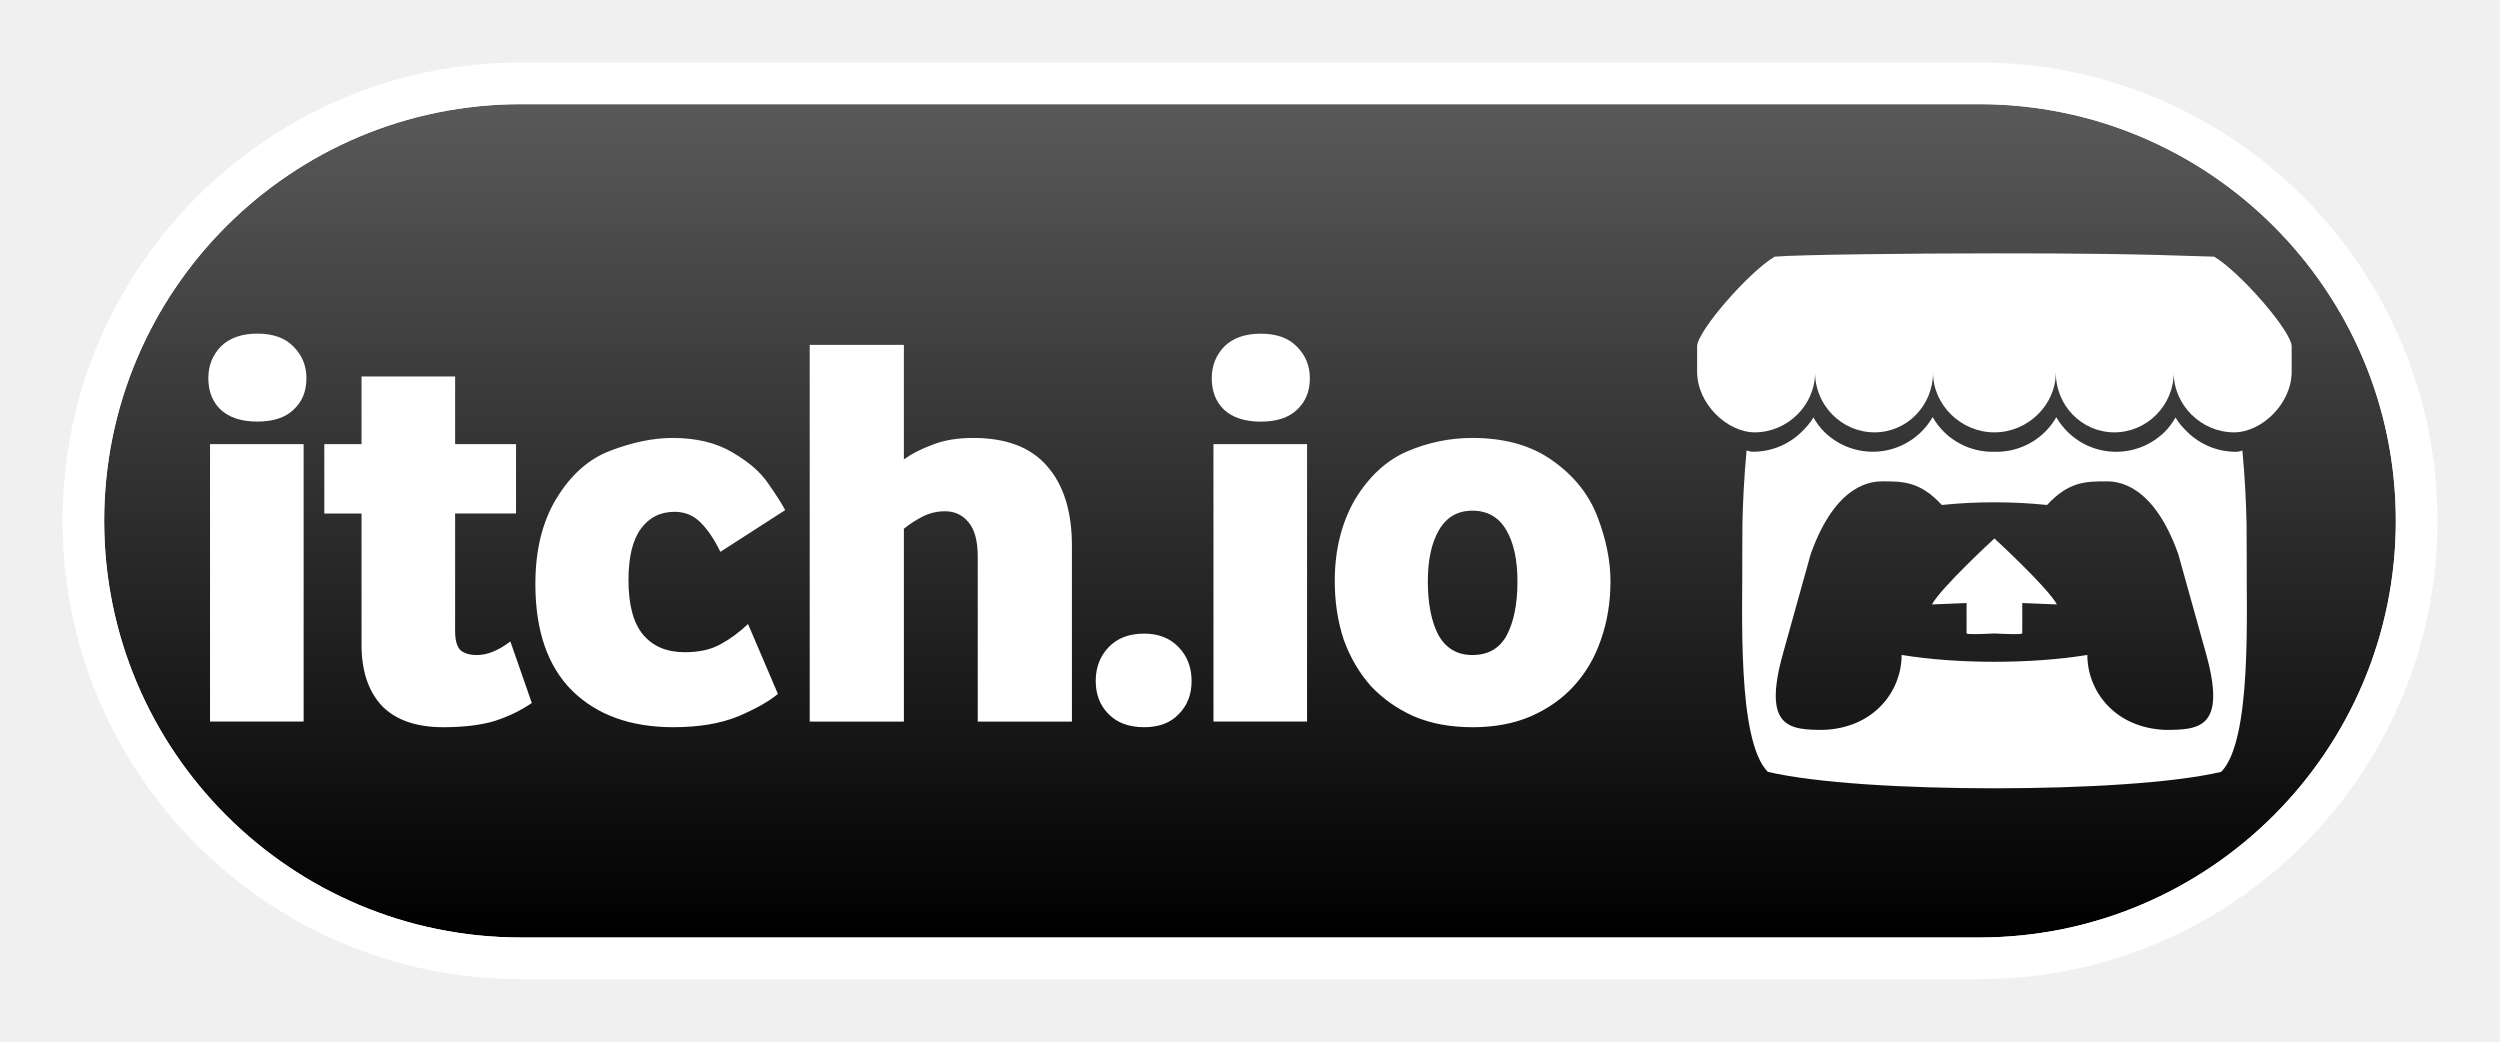
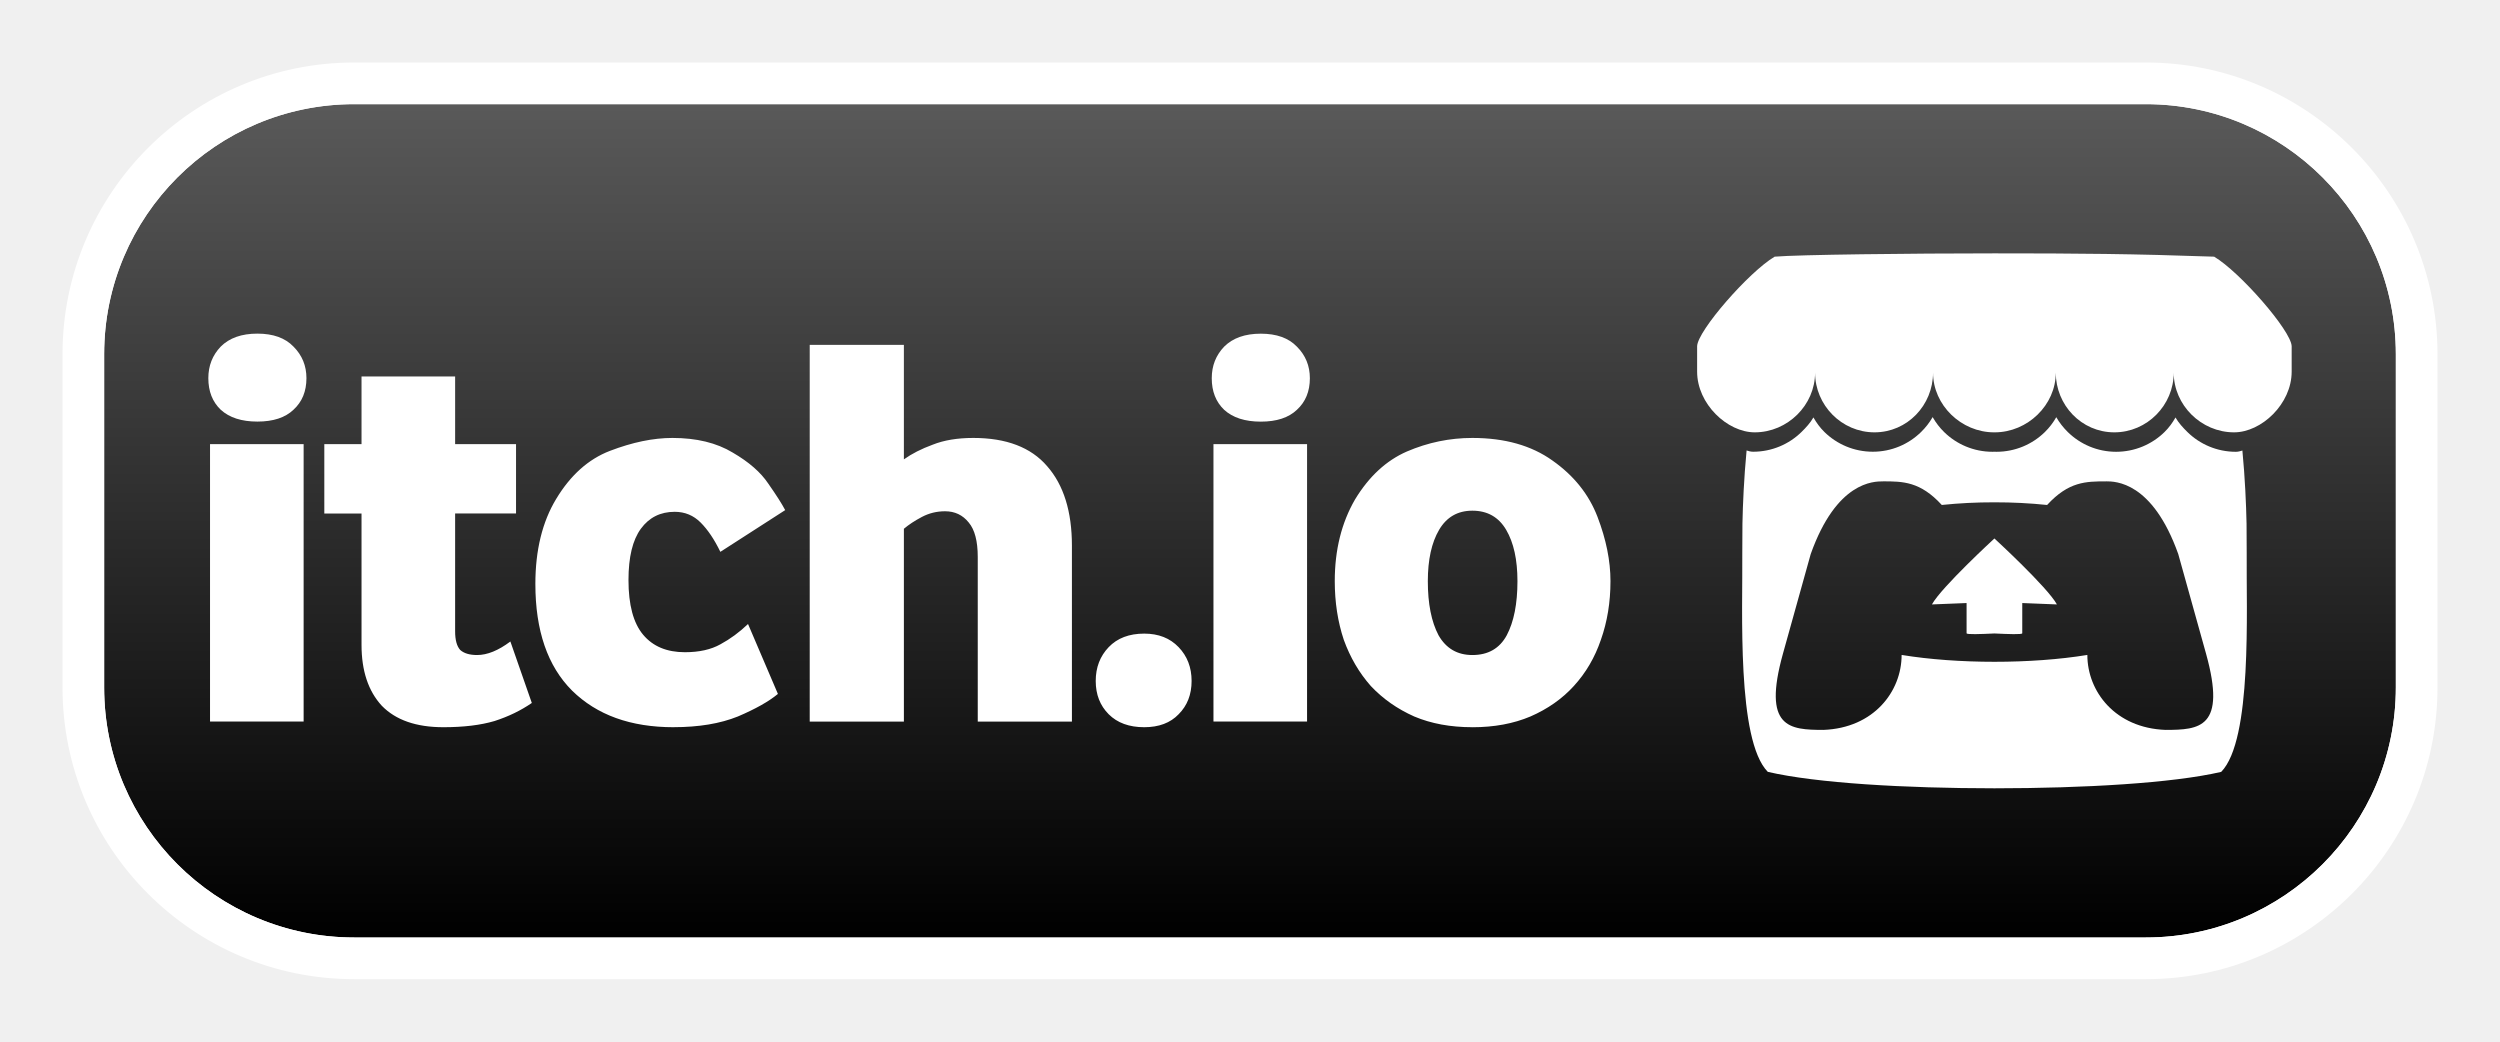
<svg xmlns="http://www.w3.org/2000/svg" width="100%" height="100%" viewBox="0 0 600 250" version="1.1" xml:space="preserve" style="fill-rule:evenodd;clip-rule:evenodd;stroke-linejoin:round;stroke-miterlimit:2;">
  <g transform="matrix(1,0,0,1,0,-250)">
    <g transform="matrix(1.88407e-16,3.07692,-13.75,8.41945e-16,-112.5,167.308)">
-       <path d="M100,-42.727C100,-46.741 85.437,-50 67.5,-50C49.563,-50 35,-46.741 35,-42.727L35,-17.273C35,-13.259 49.563,-10 67.5,-10C85.437,-10 100,-13.259 100,-17.273L100,-42.727Z" style="fill:url(#_Linear1);" />
-       <path d="M103.25,-42.727C103.25,-47.143 87.231,-50.727 67.5,-50.727C47.769,-50.727 31.75,-47.143 31.75,-42.727C31.75,-42.727 31.75,-17.273 31.75,-17.273C31.75,-12.857 47.769,-9.273 67.5,-9.273C87.231,-9.273 103.25,-12.857 103.25,-17.273C103.25,-17.273 103.25,-42.727 103.25,-42.727ZM100,-42.727C100,-46.741 85.437,-50 67.5,-50C49.563,-50 35,-46.741 35,-42.727L35,-17.273C35,-13.259 49.563,-10 67.5,-10C85.437,-10 100,-13.259 100,-17.273L100,-42.727Z" style="fill:white;" />
+       <path d="M100,-45.636C100,-48.045 91.262,-50 80.5,-50L54.5,-50C43.738,-50 35,-48.045 35,-45.636L35,-14.364C35,-11.955 43.738,-10 54.5,-10L80.5,-10C91.262,-10 100,-11.955 100,-14.364L100,-45.636Z" style="fill:url(#_Linear1);" />
+       <path d="M103.25,-45.636C103.25,-48.446 93.056,-50.727 80.5,-50.727C80.5,-50.727 54.5,-50.727 54.5,-50.727C41.944,-50.727 31.75,-48.446 31.75,-45.636C31.75,-45.636 31.75,-14.364 31.75,-14.364C31.75,-11.554 41.944,-9.273 54.5,-9.273C54.5,-9.273 80.5,-9.273 80.5,-9.273C93.056,-9.273 103.25,-11.554 103.25,-14.364C103.25,-14.364 103.25,-45.636 103.25,-45.636ZM100,-45.636C100,-48.045 91.262,-50 80.5,-50L54.5,-50C43.738,-50 35,-48.045 35,-45.636L35,-14.364C35,-11.955 43.738,-10 54.5,-10L80.5,-10C91.262,-10 100,-11.955 100,-14.364L100,-45.636Z" style="fill:white;" />
    </g>
    <g id="itch" transform="matrix(0.645344,0,0,0.645344,50,310.807)">
      <g transform="matrix(1,0,0,1,-253.321,0)">
        <path d="M253.951,174.122L253.951,70.952L288.761,70.952L288.761,174.122L253.951,174.122ZM271.565,62.562C265.693,62.562 261.149,61.094 257.935,58.158C254.859,55.222 253.321,51.308 253.321,46.415C253.321,41.801 254.858,37.887 257.934,34.672C261.149,31.456 265.692,29.849 271.564,29.849C277.436,29.849 281.91,31.456 284.986,34.672C288.201,37.887 289.809,41.801 289.809,46.415C289.809,51.308 288.201,55.222 284.986,58.158C281.911,61.094 277.437,62.562 271.566,62.562L271.565,62.562ZM340.701,176.222C330.634,176.222 323.014,173.565 317.841,168.252C312.809,162.801 310.293,155.252 310.293,145.605L310.293,96.745L296.453,96.745L296.453,70.95L310.293,70.95L310.293,45.786L345.103,45.786L345.103,70.952L367.753,70.952L367.753,96.742L345.101,96.742L345.101,140.57C345.101,143.786 345.73,146.093 346.989,147.49C348.387,148.749 350.484,149.378 353.279,149.378C357.054,149.378 361.179,147.7 365.652,144.345L373.622,167.203C369.569,170.003 364.955,172.24 359.782,173.913C354.609,175.453 348.249,176.223 340.702,176.223L340.701,176.222ZM426.321,176.222C410.383,176.222 397.801,171.679 388.574,162.592C379.488,153.504 374.944,140.292 374.944,122.957C374.944,110.375 377.53,99.82 382.702,91.292C388.016,82.485 394.659,76.543 402.632,73.467C411.019,70.251 418.779,68.644 425.912,68.644C434.859,68.644 442.339,70.461 448.352,74.096C454.366,77.591 458.769,81.436 461.562,85.63C464.502,89.823 466.599,93.108 467.852,95.486L443.742,111.004C441.509,106.39 439.062,102.755 436.402,100.099C433.749,97.443 430.536,96.115 426.762,96.115C421.449,96.115 417.256,98.211 414.182,102.405C411.109,106.599 409.572,112.961 409.572,121.489C409.572,130.716 411.389,137.496 415.022,141.829C418.656,146.164 423.829,148.331 430.542,148.331C435.856,148.331 440.259,147.351 443.752,145.391C447.386,143.431 450.811,140.914 454.029,137.841L465.144,163.841C461.788,166.634 456.825,169.431 450.254,172.231C443.684,174.884 435.715,176.211 426.348,176.211L426.321,176.222ZM476.971,174.122L476.971,34.042L511.992,34.042L511.992,76.612C514.927,74.514 518.492,72.697 522.686,71.16C526.879,69.482 531.912,68.643 537.786,68.643C550.088,68.643 559.244,72.139 565.256,79.133C571.407,86.126 574.483,95.983 574.483,108.703L574.483,174.133L539.463,174.133L539.463,112.893C539.463,107.026 538.346,102.763 536.113,100.103C533.879,97.309 530.943,95.913 527.303,95.913C524.229,95.913 521.363,96.613 518.703,98.013C516.049,99.413 513.813,100.883 511.993,102.423L511.993,174.143L476.972,174.143L476.971,174.122ZM601.372,176.222C595.779,176.222 591.374,174.614 588.16,171.399C584.944,168.184 583.337,164.06 583.337,159.027C583.337,153.994 584.944,149.8 588.16,146.445C591.375,143.09 595.779,141.412 601.37,141.412C606.683,141.412 610.948,143.09 614.163,146.445C617.383,149.8 618.993,153.994 618.993,159.027C618.993,164.06 617.386,168.184 614.173,171.399C611.1,174.614 606.836,176.222 601.383,176.222L601.372,176.222ZM627.122,174.122L627.122,70.952L661.932,70.952L661.932,174.122L627.122,174.122ZM644.732,62.582C638.859,62.582 634.315,61.114 631.1,58.178C628.025,55.242 626.487,51.327 626.487,46.435C626.487,41.821 628.025,37.907 631.1,34.692C634.315,31.476 638.859,29.869 644.73,29.869C650.602,29.869 655.076,31.476 658.152,34.692C661.367,37.907 662.975,41.821 662.975,46.435C662.975,51.328 661.367,55.242 658.152,58.178C655.077,61.114 650.603,62.582 644.732,62.582ZM723.402,176.222C715.293,176.222 708.093,174.894 701.802,172.238C695.511,169.442 690.128,165.667 685.655,160.914C681.322,156.021 677.966,150.289 675.589,143.718C673.352,137.007 672.234,129.737 672.234,121.908C672.234,110.305 674.751,100.17 679.784,91.502C684.956,82.974 691.387,77.032 699.076,73.677C706.905,70.321 715.013,68.644 723.401,68.644C735.421,68.644 745.345,71.44 753.171,77.032C761.138,82.624 766.731,89.614 769.951,98.002C773.165,106.39 774.771,114.358 774.771,121.908C774.771,129.737 773.581,137.007 771.201,143.718C768.968,150.288 765.611,156.02 761.131,160.913C756.798,165.666 751.415,169.443 744.981,172.243C738.691,174.903 731.491,176.233 723.381,176.233L723.402,176.222ZM723.402,149.38C729.274,149.38 733.537,146.933 736.192,142.04C738.849,137.007 740.177,130.297 740.177,121.91C740.177,113.94 738.779,107.579 735.983,102.826C733.19,98.072 728.997,95.696 723.403,95.696C717.95,95.696 713.827,98.072 711.033,102.826C708.24,107.579 706.843,113.94 706.843,121.909C706.843,130.297 708.173,137.007 710.833,142.039C713.633,146.932 717.827,149.379 723.413,149.379L723.402,149.38Z" style="fill:white;fill-rule:nonzero;" />
      </g>
      <g transform="matrix(1,0,0,1,553.67,0)">
        <path d="M28.832,1.229C19.188,6.955 0.186,28.787 0.004,34.512L0.004,43.99C0.004,56.004 11.234,66.562 21.428,66.562C33.668,66.562 43.868,56.416 43.87,44.375C43.87,56.415 53.72,66.562 65.963,66.562C78.205,66.562 87.739,56.416 87.739,44.375C87.739,56.415 98.209,66.562 110.449,66.562L110.669,66.562C122.909,66.562 133.389,56.416 133.389,44.375C133.389,56.415 142.919,66.562 155.159,66.562C167.4,66.562 177.25,56.416 177.25,44.375C177.25,56.415 187.45,66.562 199.69,66.562C209.88,66.562 221.11,56.005 221.11,43.99L221.11,34.512C220.92,28.787 201.92,6.955 192.28,1.229C162.31,0.176 141.519,-0.005 110.549,-0.001C79.59,0.001 37.36,0.484 28.83,1.229L28.832,1.229ZM87.585,60.904C86.419,62.95 84.958,64.807 83.277,66.45C78.657,70.97 72.321,73.77 65.337,73.77C58.352,73.77 51.981,70.97 47.361,66.448C45.691,64.808 44.421,63.054 43.251,61.012L43.251,61.016C42.091,63.062 40.461,64.814 38.791,66.456C34.171,70.976 27.801,73.773 20.821,73.773C19.981,73.773 19.111,73.543 18.401,73.303C17.419,83.553 17.001,93.343 16.856,100.493L16.856,100.533C16.836,104.163 16.821,107.143 16.802,111.283C16.992,132.793 14.672,180.983 26.282,192.823C44.272,197.023 77.376,198.933 110.592,198.943L110.595,198.943C143.809,198.933 176.916,197.023 194.906,192.833C206.516,180.99 204.196,132.8 204.386,111.297C204.369,107.157 204.352,104.175 204.333,100.547L204.333,100.507C204.183,93.365 203.768,83.572 202.783,73.324C202.073,73.564 201.196,73.797 200.353,73.797C193.373,73.797 186.999,71 182.378,66.481C180.703,64.837 179.078,63.085 177.915,61.041L177.91,61.035C176.744,63.075 175.473,64.832 173.798,66.471C169.178,70.993 162.808,73.793 155.824,73.793C148.841,73.793 142.504,70.993 137.884,66.473C136.204,64.829 134.744,62.973 133.574,60.926C132.411,62.966 130.984,64.833 129.308,66.472C124.688,70.992 118.318,73.792 111.328,73.792C111.084,73.792 110.838,73.782 110.598,73.772L110.59,73.772C110.347,73.782 110.104,73.792 109.86,73.792C102.874,73.792 96.503,70.992 91.882,66.472C90.204,64.832 88.776,62.969 87.612,60.928L87.585,60.904ZM69.123,84.777L69.121,84.785L69.141,84.785C76.451,84.801 82.951,84.785 90.991,93.568C97.331,92.905 103.941,92.572 110.571,92.583L110.581,92.583C117.211,92.573 123.821,92.913 130.161,93.573C138.211,84.793 144.701,84.813 152.011,84.793L152.031,84.793L152.031,84.783C155.489,84.783 169.302,84.783 178.932,111.823L189.279,148.923C196.944,176.523 186.826,177.203 174.206,177.223C155.485,176.533 145.125,162.933 145.125,149.343C134.765,151.043 122.675,151.893 110.59,151.893L110.585,151.893C98.499,151.893 86.413,151.043 76.055,149.343C76.055,162.933 65.695,176.523 46.977,177.223C34.357,177.203 24.237,176.523 31.904,148.933L42.244,111.833C51.874,84.793 65.694,84.793 69.144,84.793L69.123,84.777ZM110.563,106.027L110.563,106.034C110.546,106.051 90.861,124.13 87.323,130.56L100.213,130.044L100.213,141.284C100.213,141.811 105.387,141.597 110.563,141.358L110.57,141.358C115.747,141.598 120.92,141.811 120.92,141.285L120.92,130.045L133.81,130.559C130.272,124.129 110.57,106.034 110.57,106.034L110.57,106.028L110.568,106.03L110.563,106.027Z" style="fill:white;fill-rule:nonzero;" />
      </g>
    </g>
    <g id="steam">
        </g>
  </g>
  <defs>
    <linearGradient id="_Linear1" x1="0" y1="0" x2="1" y2="0" gradientUnits="userSpaceOnUse" gradientTransform="matrix(65,0,0,40,35,-30)">
      <stop offset="0" style="stop-color:rgb(89,89,89);stop-opacity:1" />
      <stop offset="1" style="stop-color:black;stop-opacity:1" />
    </linearGradient>
  </defs>
</svg>
